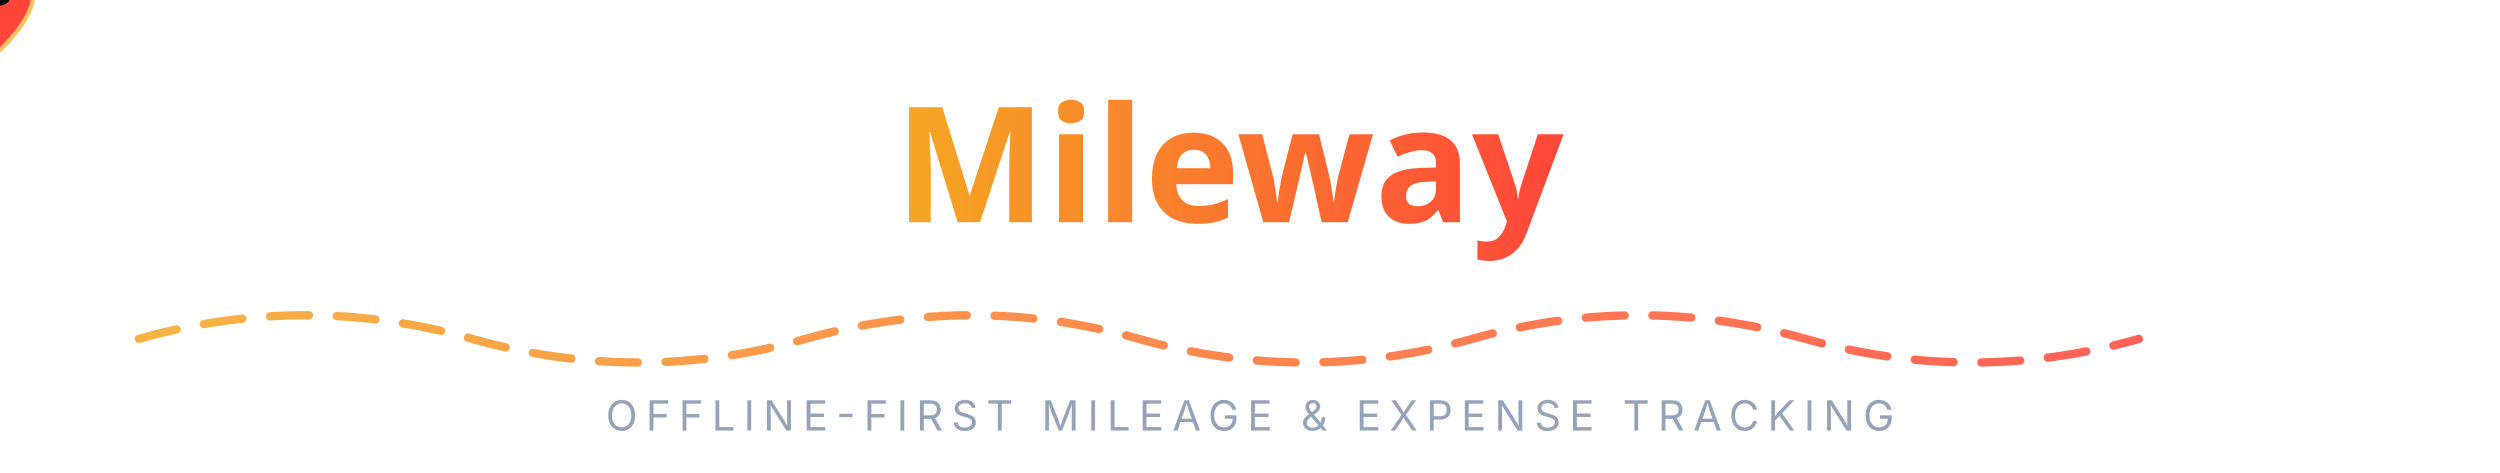
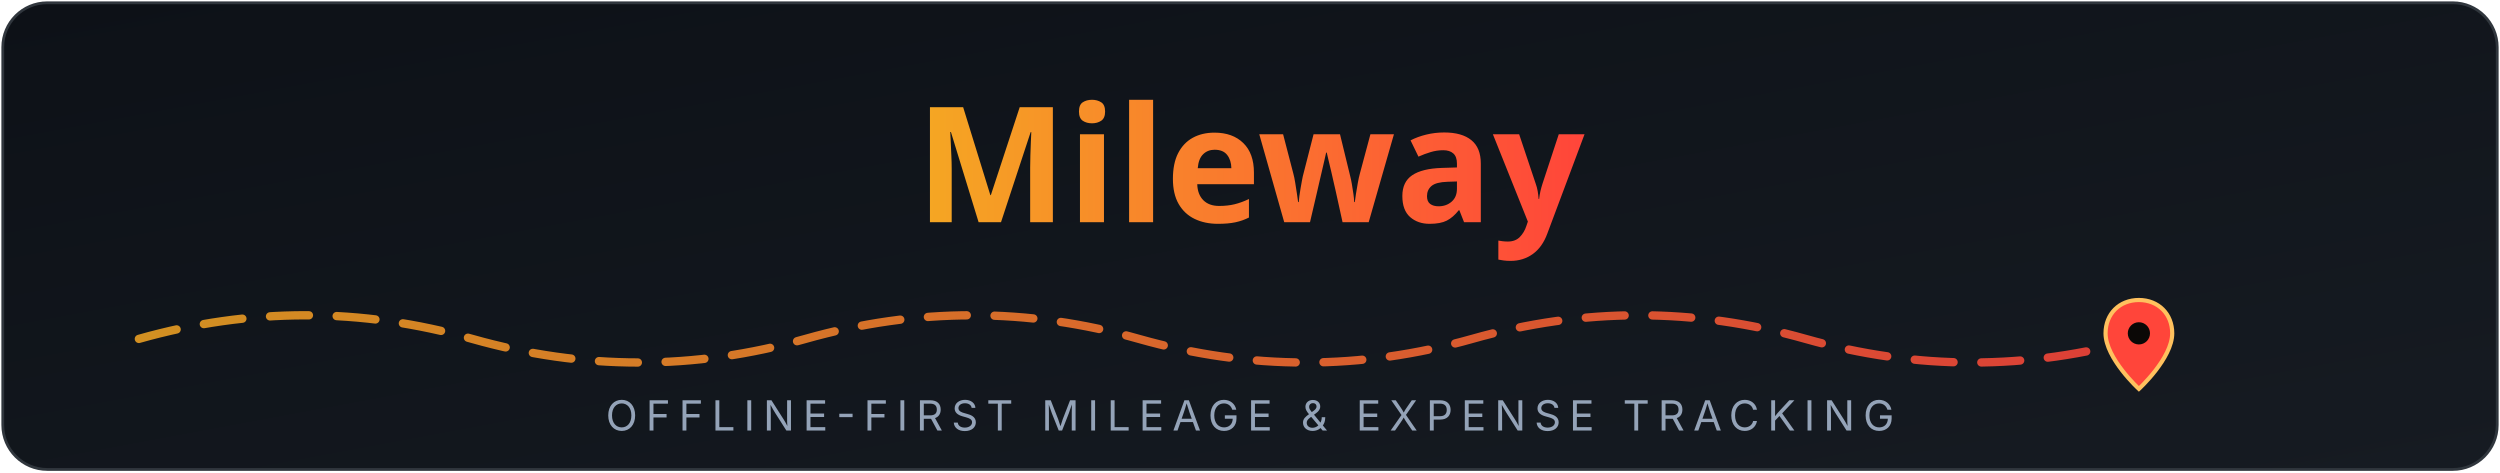
- <svg xmlns="http://www.w3.org/2000/svg" width="900" height="170" viewBox="0 0 900 170" role="img" aria-label="Mileway — offline-first mileage, travel and expense tracking">
+ <svg xmlns="http://www.w3.org/2000/svg" width="900" height="170" viewBox="0 0 900 170" role="img" aria-labelledby="mw-title mw-desc">
  <defs>
    <linearGradient id="mw-grad" x1="0%" y1="0%" x2="100%" y2="0%">
      <stop offset="0%" stop-color="#F5A623" />
      <stop offset="100%" stop-color="#FF453A" />
    </linearGradient>
+     <linearGradient id="mw-bg" x1="0%" y1="0%" x2="100%" y2="100%">
+       <stop offset="0%" stop-color="#0d1117" />
+       <stop offset="100%" stop-color="#161b22" />
+     </linearGradient>
  </defs>
+   <rect x="1" y="1" width="898" height="168" rx="16" fill="url(#mw-bg)" stroke="#30363d" stroke-width="1" />
  <text x="450" y="80" text-anchor="middle" font-family="'Segoe UI', system-ui, -apple-system, sans-serif" font-size="58" font-weight="800" fill="url(#mw-grad)">
    Mileway
-     <animate attributeName="opacity" values="0;1" dur="0.9s" begin="0s" fill="freeze" />
  </text>
-   <path d="M 50 122 Q 110 105 170 122 T 290 122 T 410 122 T 530 122 T 650 122 T 770 122" fill="none" stroke="url(#mw-grad)" stroke-width="3" stroke-linecap="round" stroke-dasharray="14 10" opacity="0.85">
-     <animate attributeName="stroke-dashoffset" from="0" to="-240" dur="3s" repeatCount="indefinite" />
-   </path>
-   <g>
-     <animateMotion dur="4s" repeatCount="indefinite" path="M 50 122 Q 110 105 170 122 T 290 122 T 410 122 T 530 122 T 650 122 T 770 122" />
+   <path id="mw-route" d="M 50 122 Q 110 105 170 122 T 290 122 T 410 122 T 530 122 T 650 122 T 770 122" fill="none" stroke="url(#mw-grad)" stroke-width="3" stroke-linecap="round" stroke-dasharray="14 10" opacity="0.85" />
+   <g id="mw-pin" transform="translate(770,122)">
    <path d="M 0 -14 C 7 -14 12 -9 12 -2 C 12 7 0 18 0 18 C 0 18 -12 7 -12 -2 C -12 -9 -7 -14 0 -14 Z" fill="#FF453A" stroke="#FFC15E" stroke-width="1.5" />
    <circle cx="0" cy="-2" r="4" fill="#0B0806" />
  </g>
  <text x="450" y="155" text-anchor="middle" font-family="system-ui, -apple-system, sans-serif" font-size="15" letter-spacing="3" fill="#94a3b8">
    OFFLINE-FIRST MILEAGE &amp; EXPENSE TRACKING
  </text>
</svg>
